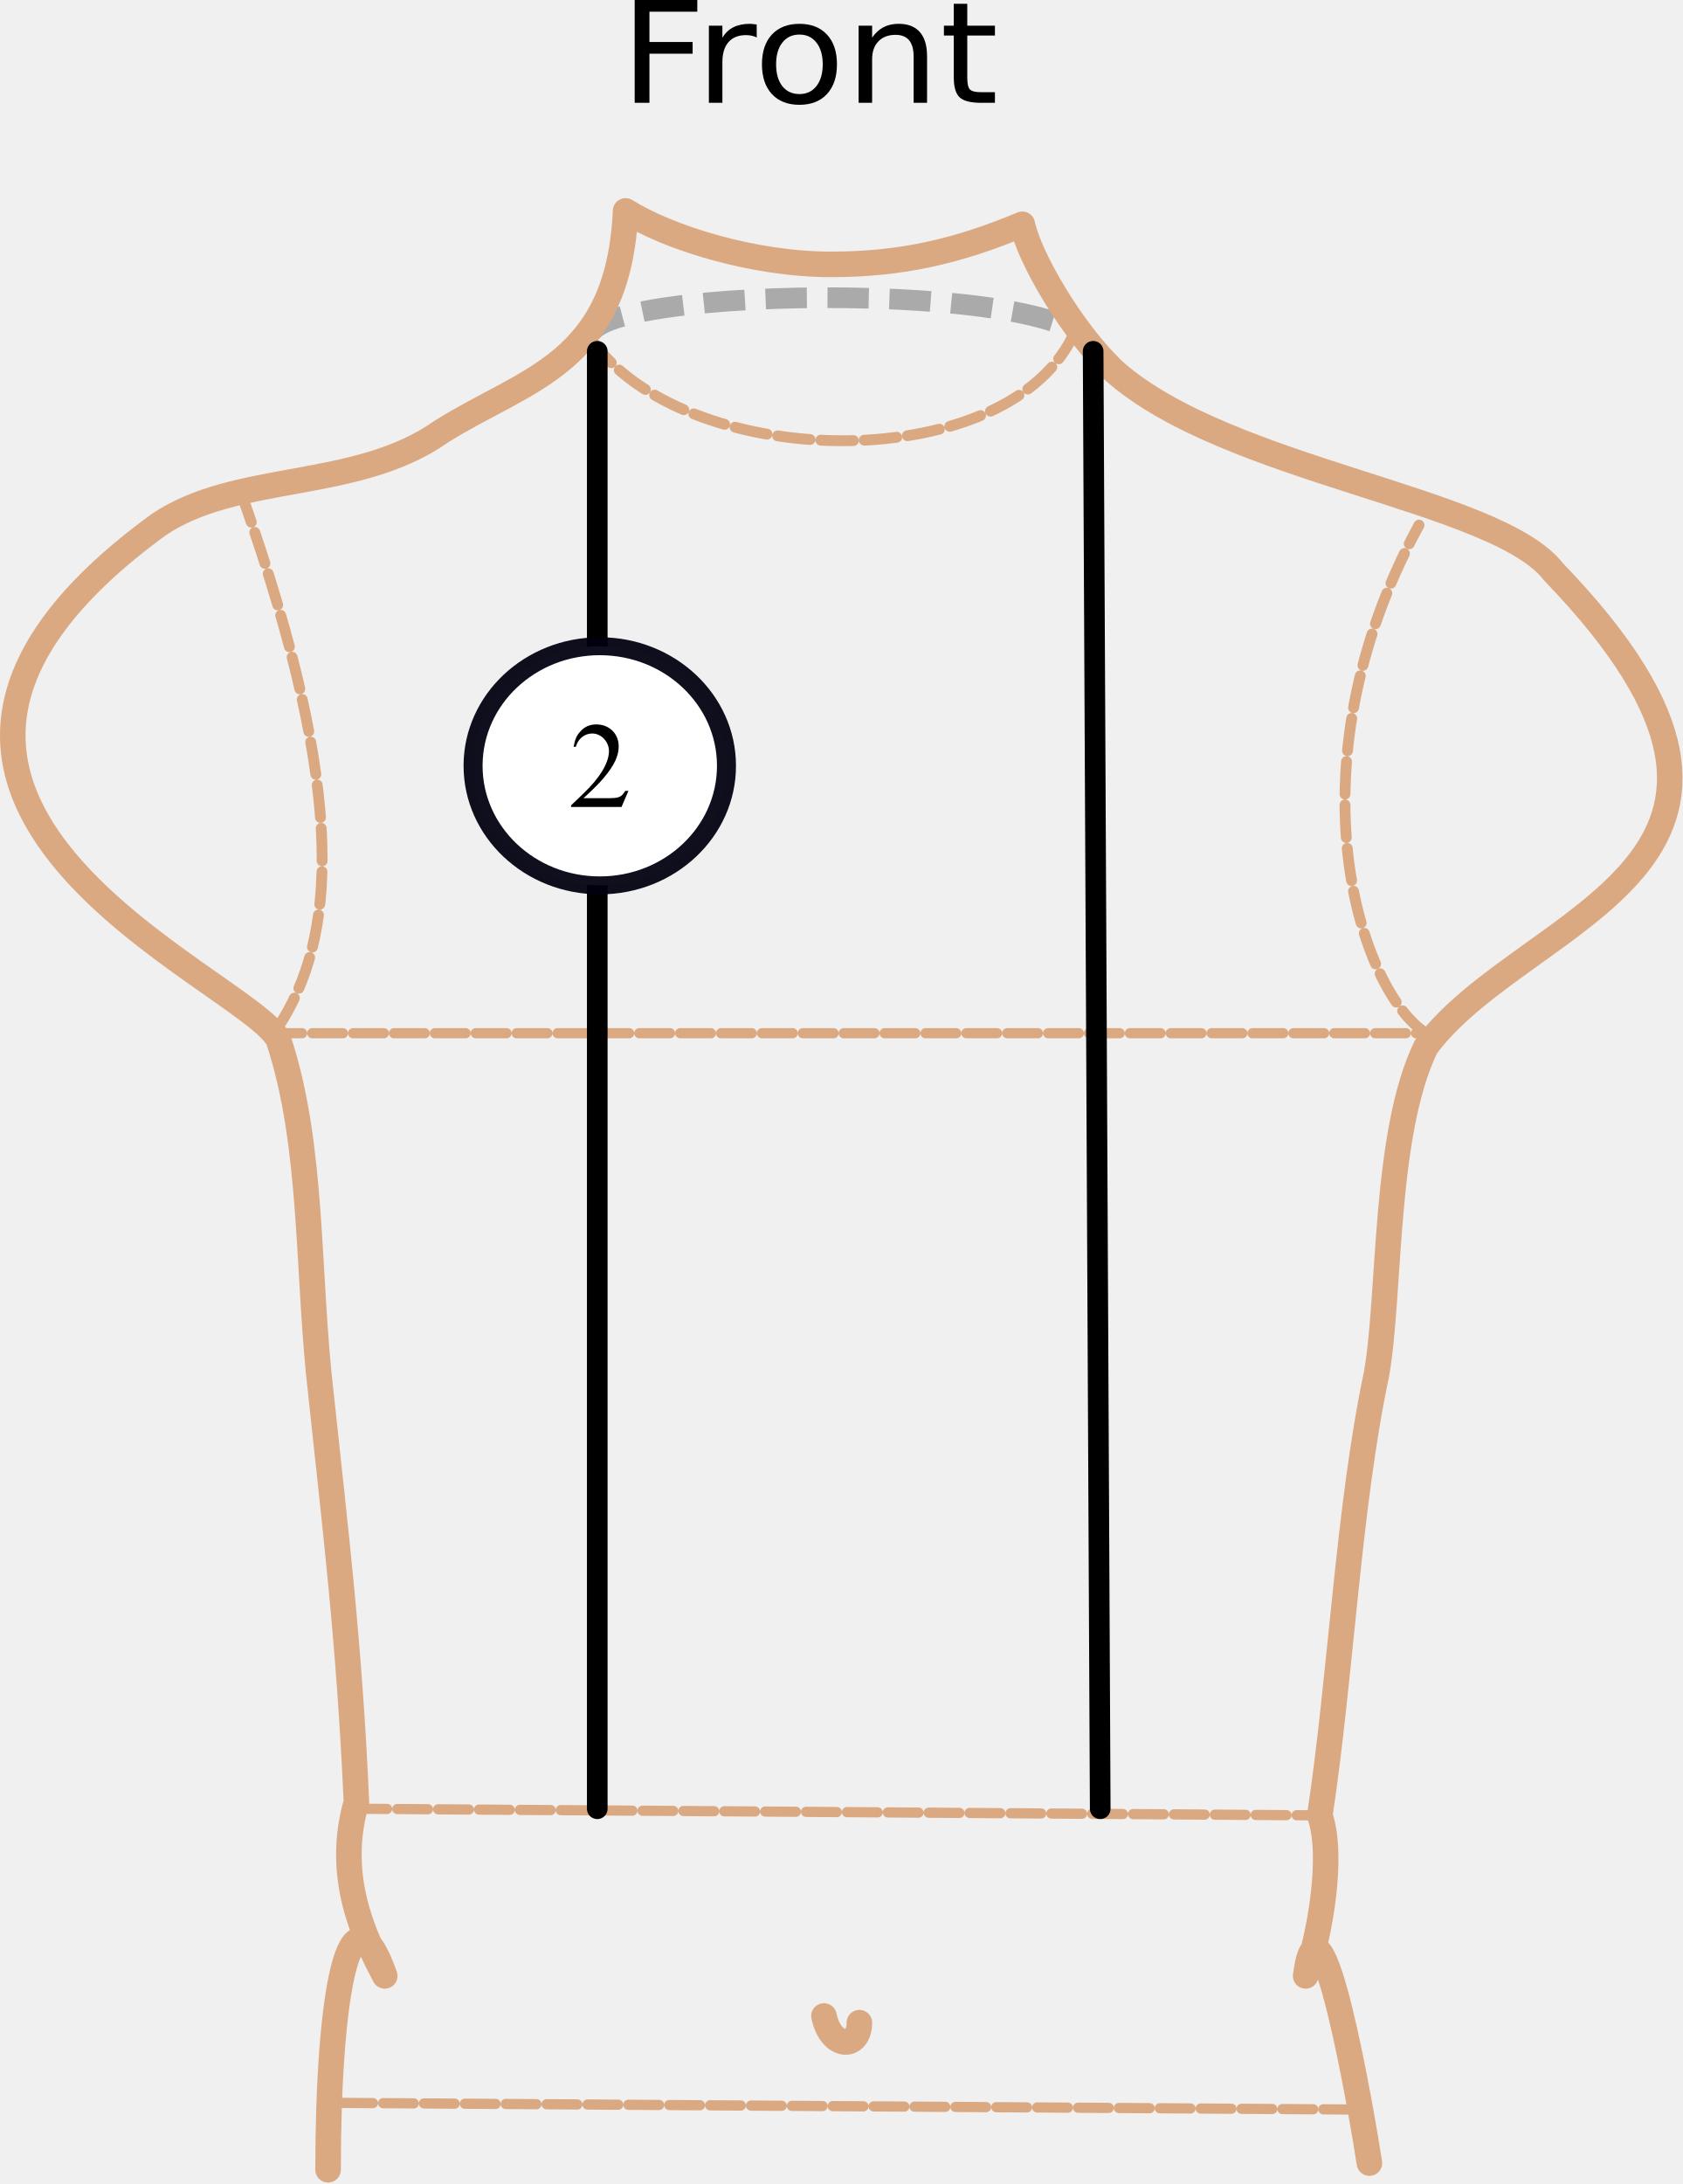
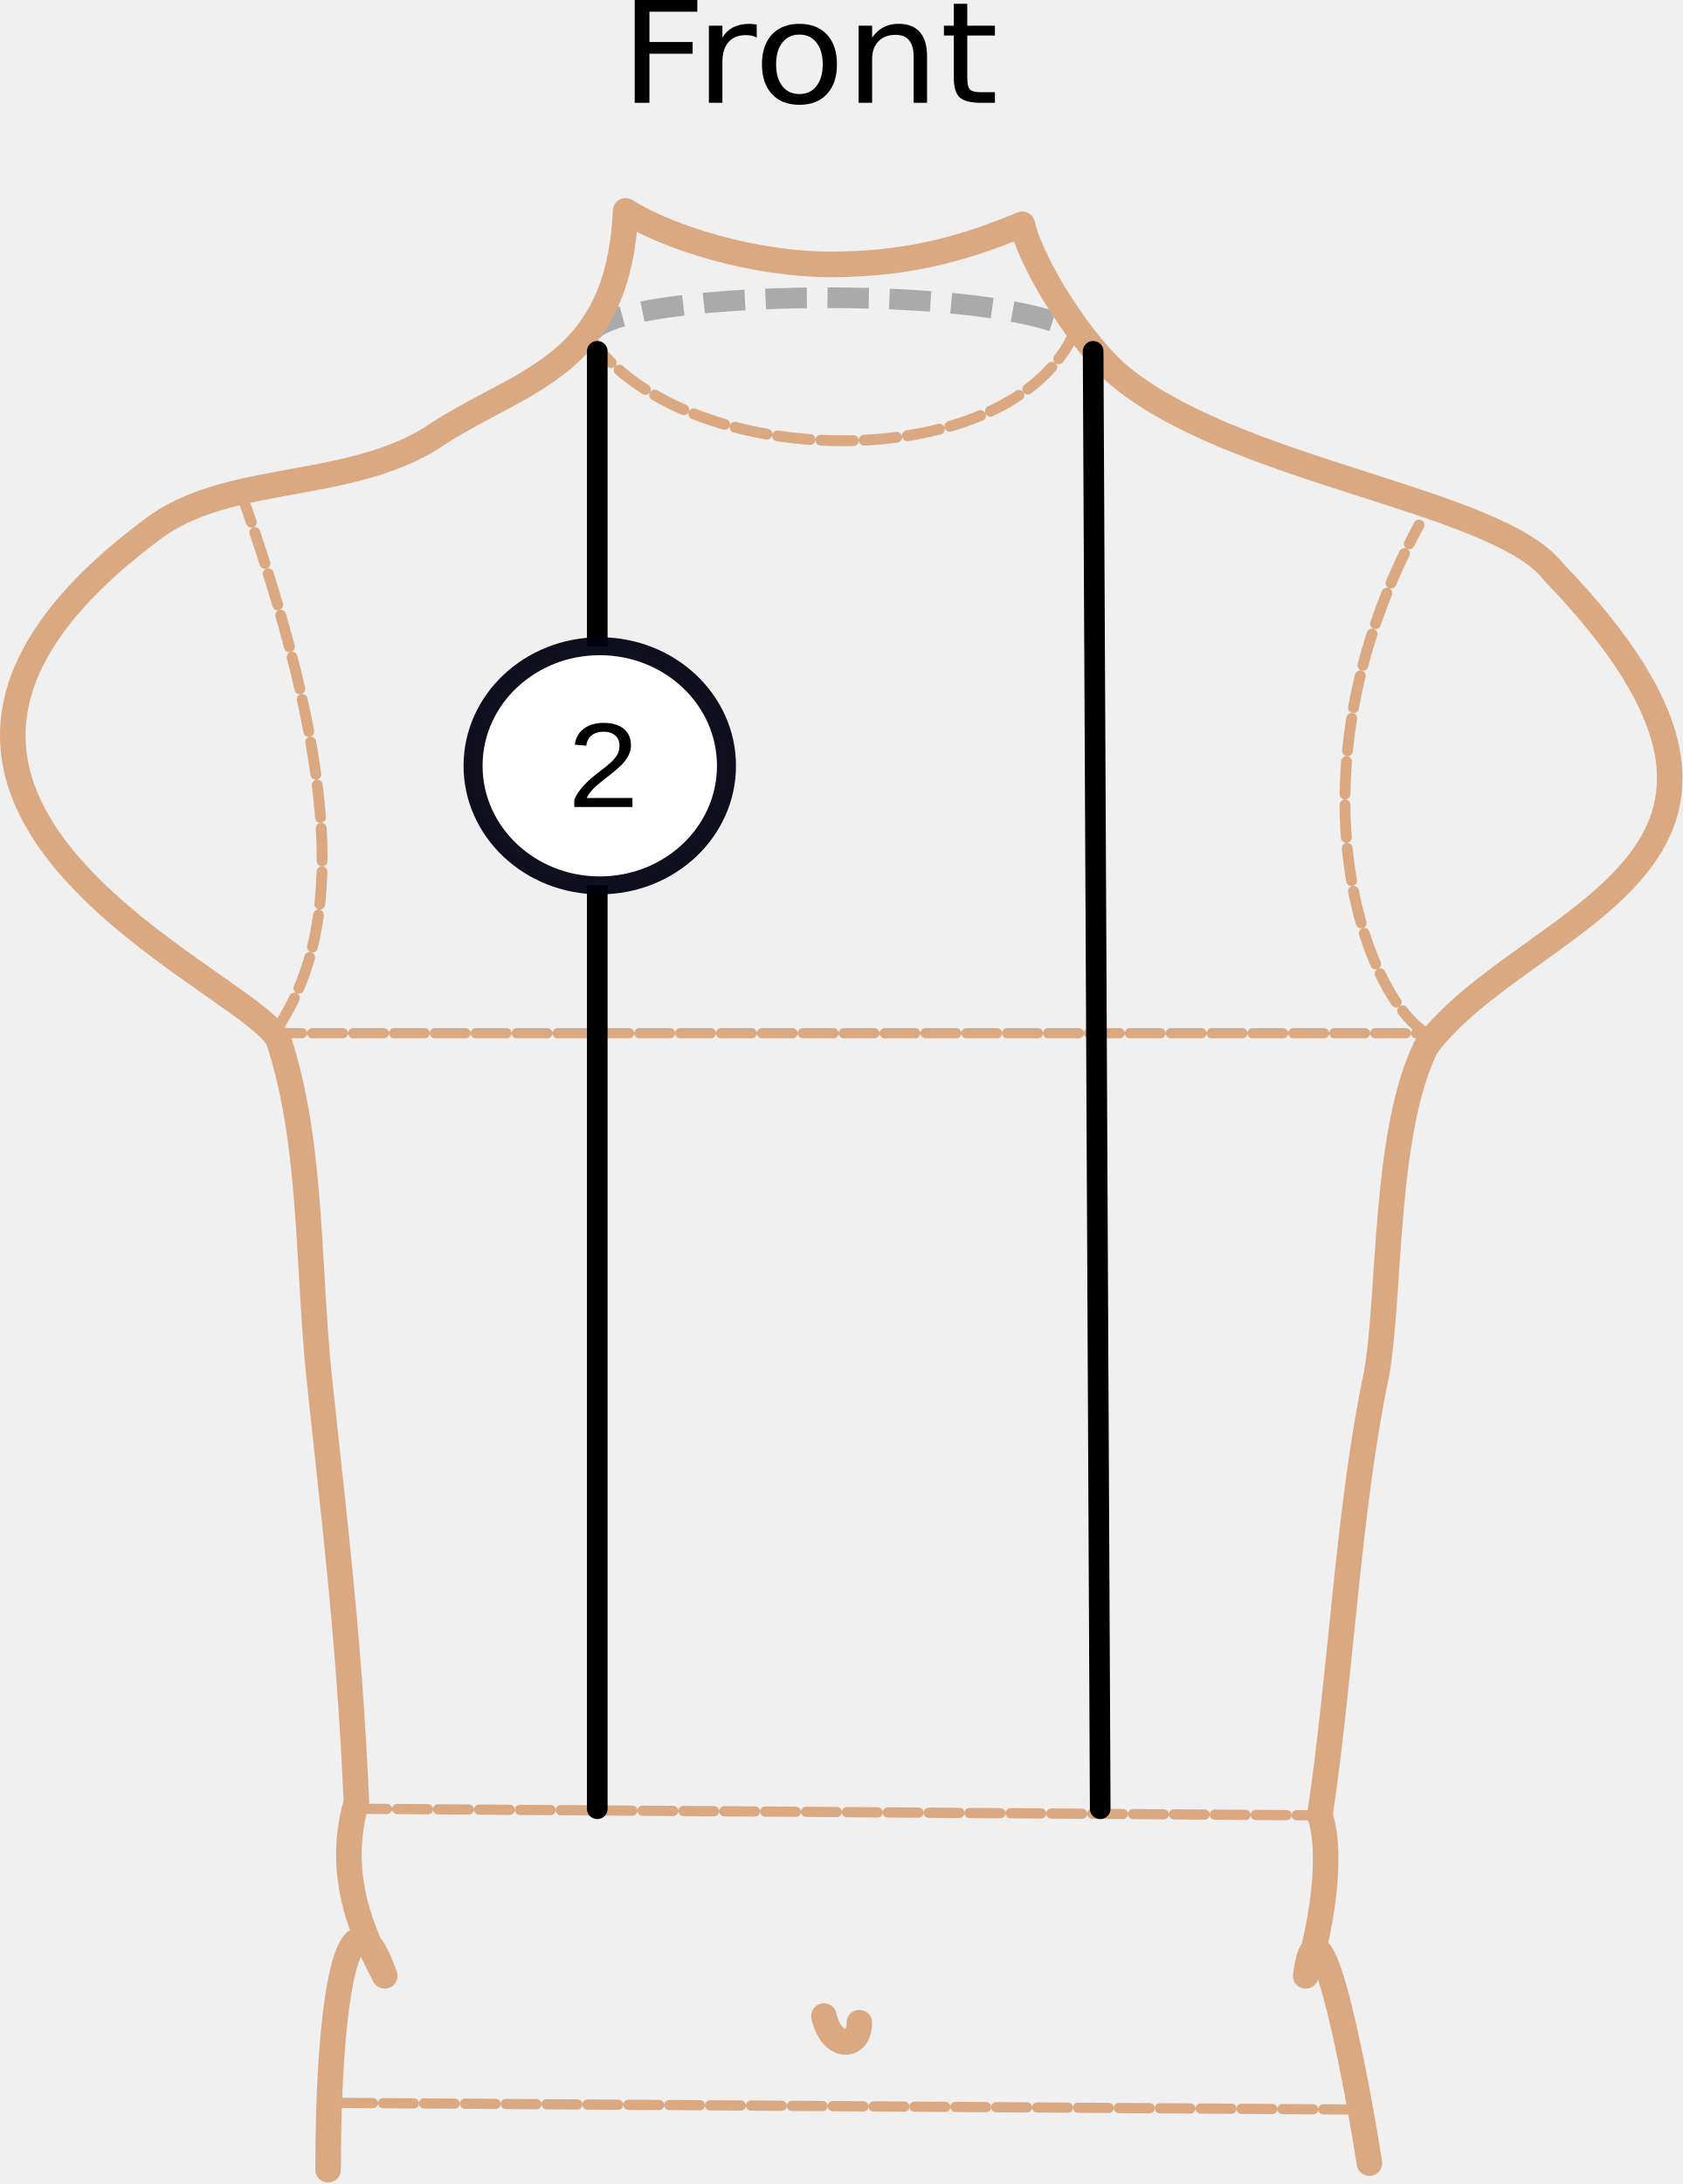
<svg xmlns="http://www.w3.org/2000/svg" width="202.931" height="263.365" id="svg16399" version="1.1">
  <defs id="defs16401" />
  <g id="layer1" transform="translate(-118.5268,-212.1959)">
    <g id="g16473">
-       <g id="text6934-2-5-81-4-4-0-9" style="font-size:17.508px;font-style:normal;font-variant:normal;font-weight:normal;font-stretch:normal;text-align:start;line-height:125%;letter-spacing:0px;word-spacing:0px;writing-mode:lr-tb;text-anchor:start;fill:#000000;fill-opacity:1;stroke:none;font-family:Standard Symbols L;-inkscape-font-specification:Standard Symbols L" transform="scale(1.029488,0.9713564)">
+       <g id="text6934-2-5-81-4-4-0-9" style="font-size:17.508px;font-style:normal;font-variant:normal;font-weight:normal;font-stretch:normal;text-align:start;line-height:125%;letter-spacing:0px;word-spacing:0px;writing-mode:lr-tb;text-anchor:start;fill:#000000;fill-opacity:1;stroke:none;font-family:Sans,Arial;-inkscape-font-specification:Arial" transform="scale(1.029488,0.9713564)">
        <path id="path16463" d="m 189.495,218.453 7.335,0 0,1.453 -5.608,0 0,3.761 5.061,0 0,1.453 -5.061,0 0,6.095 -1.727,0 0,-12.763" />
        <path id="path16465" d="m 203.797,223.112 c -0.177,-0.103 -0.37,-0.177 -0.581,-0.222 -0.205,-0.051 -0.433,-0.077 -0.684,-0.077 -0.889,1e-5 -1.573,0.291 -2.052,0.872 -0.473,0.576 -0.71,1.405 -0.71,2.488 l 0,5.044 -1.582,0 0,-9.575 1.582,0 0,1.487 c 0.331,-0.581 0.761,-1.012 1.291,-1.291 0.53,-0.285 1.174,-0.427 1.932,-0.427 0.108,1e-5 0.228,0.009 0.359,0.026 0.131,0.011 0.276,0.031 0.436,0.06 l 0.009,1.616" />
        <path id="path16467" d="m 208.798,222.745 c -0.843,1e-5 -1.51,0.331 -2,0.992 -0.49,0.655 -0.735,1.556 -0.735,2.701 0,1.146 0.242,2.049 0.727,2.71 0.49,0.655 1.16,0.983 2.009,0.983 0.838,0 1.502,-0.331 1.992,-0.992 0.49,-0.661 0.735,-1.562 0.735,-2.701 -1e-5,-1.134 -0.245,-2.032 -0.735,-2.693 -0.49,-0.667 -1.154,-1 -1.992,-1 m 0,-1.334 c 1.368,1e-5 2.442,0.445 3.223,1.334 0.781,0.889 1.171,2.12 1.171,3.693 -1e-5,1.567 -0.39,2.798 -1.171,3.693 -0.781,0.889 -1.855,1.334 -3.223,1.334 -1.374,0 -2.451,-0.445 -3.231,-1.334 -0.775,-0.895 -1.163,-2.126 -1.163,-3.693 0,-1.573 0.388,-2.804 1.163,-3.693 0.781,-0.889 1.858,-1.334 3.231,-1.334" />
        <path id="path16469" d="m 223.75,225.437 0,5.779 -1.573,0 0,-5.728 c -1e-5,-0.906 -0.177,-1.584 -0.53,-2.035 -0.353,-0.45 -0.883,-0.675 -1.59,-0.675 -0.849,1e-5 -1.519,0.271 -2.009,0.812 -0.49,0.541 -0.735,1.279 -0.735,2.214 l 0,5.411 -1.582,0 0,-9.575 1.582,0 0,1.487 c 0.376,-0.576 0.818,-1.006 1.325,-1.291 0.513,-0.285 1.103,-0.427 1.77,-0.427 1.1,1e-5 1.932,0.342 2.496,1.026 0.564,0.678 0.846,1.678 0.846,3.001" />
        <path id="path16471" d="m 228.461,218.923 0,2.719 3.24,0 0,1.222 -3.24,0 0,5.198 c 0,0.781 0.105,1.282 0.316,1.505 0.217,0.222 0.653,0.333 1.308,0.333 l 1.616,0 0,1.317 -1.616,0 c -1.214,0 -2.052,-0.225 -2.513,-0.675 -0.462,-0.456 -0.692,-1.282 -0.692,-2.479 l 0,-5.198 -1.154,0 0,-1.222 1.154,0 0,-2.719 1.582,0" />
      </g>
      <path id="path8645-3-3-9-0" d="m 189.714,252.946 c -0.854,-6.45 63.229,-7.256 60.666,2.419" style="fill:none;stroke:#aaaaaa;stroke-width:2.49;stroke-linecap:butt;stroke-linejoin:miter;stroke-miterlimit:4;stroke-opacity:1;stroke-dasharray:4.98, 2.49;stroke-dashoffset:0" />
      <path id="path8584-1-4-6-3-4-4-4-4-6-3-7-3-1-5-8-4" d="m 290.539,336.79 c -7.69,-4.837 -17.089,-31.442 -0.854,-61.271" style="fill:none;stroke:#dba981;stroke-width:1.31;stroke-linecap:round;stroke-linejoin:miter;stroke-miterlimit:4;stroke-opacity:1;stroke-dasharray:3.929, 1.31;stroke-dashoffset:0" />
      <path id="path8584-6-7-8-0-3-1-3-3-1-8-0-4-2-3-1-1-5" d="m 152.118,335.984 c 6.836,-10.481 8.544,-27.411 -4.272,-63.69" style="fill:none;stroke:#dba981;stroke-width:1.31;stroke-linecap:round;stroke-linejoin:miter;stroke-miterlimit:4;stroke-opacity:1;stroke-dasharray:3.929, 1.31;stroke-dashoffset:0" />
      <path id="path3992-4-77-9-5-7-1-2-90-18-83-4-1-9-7-3-5" d="m 189.714,252.946 c 11.108,16.124 49.558,16.93 58.102,0" style="fill:none;stroke:#dba981;stroke-width:1.31;stroke-linecap:round;stroke-linejoin:miter;stroke-miterlimit:4;stroke-opacity:1;stroke-dasharray:3.929, 1.31;stroke-dashoffset:0" />
      <path id="path14852-5-7-8-4-7-4-9" d="m 222.183,456.108 c 0,3.225 -3.418,3.225 -4.272,-0.806" style="fill:none;stroke:#dba981;stroke-width:3.082;stroke-linecap:round;stroke-linejoin:miter;stroke-miterlimit:4;stroke-opacity:1;stroke-dasharray:none" />
      <path id="path15418-4-6-4-4-66-8-4" d="m 158.099,473.844 c 0,-20.961 2.563,-35.473 6.836,-23.38 -2.563,-4.837 -5.981,-12.093 -3.418,-20.961 -0.854,-19.349 -2.563,-33.054 -4.272,-49.178 -1.709,-14.512 -0.854,-29.829 -5.127,-42.729 -3.418,-7.256 -59.811,-29.023 -14.526,-62.077 9.399,-6.45 23.925,-4.031 34.178,-11.287 10.253,-6.45 21.361,-8.062 22.216,-26.605 5.127,3.225 15.38,6.45 24.779,6.45 8.544,0 15.38,-1.612 23.07,-4.837 0.854,4.031 5.981,12.899 11.108,17.736 13.671,12.093 46.14,15.318 52.976,24.186 34.178,35.473 -3.418,41.116 -15.38,57.24 -5.127,10.481 -4.272,29.829 -5.981,39.504 -3.418,16.124 -4.272,36.279 -6.836,53.209 1.709,4.837 0,14.512 -1.709,19.349 1.709,-12.899 6.836,16.93 7.69,22.574" style="fill:none;stroke:#dba981;stroke-width:3.082;stroke-linecap:round;stroke-linejoin:round;stroke-miterlimit:4;stroke-opacity:1;stroke-dasharray:none" />
      <path id="path3992-4-77-9-5-7-1-2-9-8-8-6-2-3-33-8-8-8-1-7" d="m 161.517,430.31 117.059,0.806" style="fill:none;stroke:#dba981;stroke-width:1.233;stroke-linecap:round;stroke-linejoin:miter;stroke-miterlimit:4;stroke-opacity:1;stroke-dasharray:3.698, 1.233;stroke-dashoffset:0" />
      <path style="fill:none;stroke:#dba981;stroke-width:1.233;stroke-linecap:round;stroke-linejoin:miter;stroke-miterlimit:4;stroke-opacity:1;stroke-dasharray:3.698, 1.233;stroke-dashoffset:0" d="m 151.264,336.79 140.984,0" id="path3992-4-77-9-5-7-1-2-9-8-8-6-2-3-33-2-8-8-4-2-8" />
      <path id="path7494-1-6-3-5-81-64-9-2-9-5-3-0-6-1-6-0-1-0" d="m 250.38,254.558 0.854,175.752" style="fill:none;stroke:#000000;stroke-width:2.49;stroke-linecap:round;stroke-linejoin:round;stroke-miterlimit:4;stroke-opacity:1;stroke-dasharray:none;marker-start:url(#marker7359);marker-end:url(#marker7359)" />
      <path style="fill:none;stroke:#dba981;stroke-width:1.233;stroke-linecap:round;stroke-linejoin:miter;stroke-miterlimit:4;stroke-opacity:1;stroke-dasharray:3.698, 1.233;stroke-dashoffset:0;display:inline" d="m 159.808,465.782 123.04,0.806" id="path3992-4-77-9-5-7-1-2-9-8-8-6-2-3-33-8-8-8-1-8-1" />
      <path style="fill:none;stroke:#000000;stroke-width:2.49;stroke-linecap:round;stroke-linejoin:round;stroke-miterlimit:4;stroke-opacity:1;stroke-dasharray:none;marker-start:url(#marker7359);marker-end:url(#marker7359);display:inline" d="m 190.568,254.558 0,175.752" id="path7494-1-6-3-5-81-64-9-2-9-5-3-0-6-1-6-0-1-0-0" />
      <path transform="matrix(-0.7641328,0,0,0.7209847,234.9997,268.2634)" d="m 77.75,50.32 c 0,11.046 -8.954,20 -20,20 -11.046,0 -20,-8.954 -20,-20 0,-11.046 8.954,-20 20,-20 11.005,0 19.943,8.891 20,19.896" id="path4050-8-0-9-9-5-9-7-8-9-5-5-6-4-29-3-4-0" style="color:#000000;fill:#ffffff;fill-opacity:1;stroke:#00000f;stroke-width:3;stroke-linecap:round;stroke-linejoin:miter;stroke-miterlimit:4;stroke-opacity:0.941;stroke-dasharray:none;stroke-dashoffset:0;marker:none;visibility:visible;display:inline;overflow:visible;enable-background:accumulate" />
-       <text transform="scale(1.029488,0.9713564)" id="text17174-0-6-9-4-6-2" y="318.636" x="181.669" style="font-size:14.94px;font-style:normal;font-variant:normal;font-weight:normal;font-stretch:normal;text-align:start;line-height:125%;letter-spacing:0px;word-spacing:0px;writing-mode:lr-tb;text-anchor:start;fill:#000000;fill-opacity:1;stroke:none;font-family:Standard Symbols L;-inkscape-font-specification:Standard Symbols L" xml:space="preserve">
+       <text transform="scale(1.029488,0.9713564)" id="text17174-0-6-9-4-6-2" y="318.636" x="181.669" style="font-size:14.94px;font-style:normal;font-variant:normal;font-weight:normal;font-stretch:normal;text-align:start;line-height:125%;letter-spacing:0px;word-spacing:0px;writing-mode:lr-tb;text-anchor:start;fill:#000000;fill-opacity:1;stroke:none;font-family:Sans,Arial;-inkscape-font-specification:Arial" xml:space="preserve">
        <tspan y="318.636" x="181.669" id="tspan17176-0-8-3-8-9-2">2</tspan>
      </text>
    </g>
  </g>
</svg>
